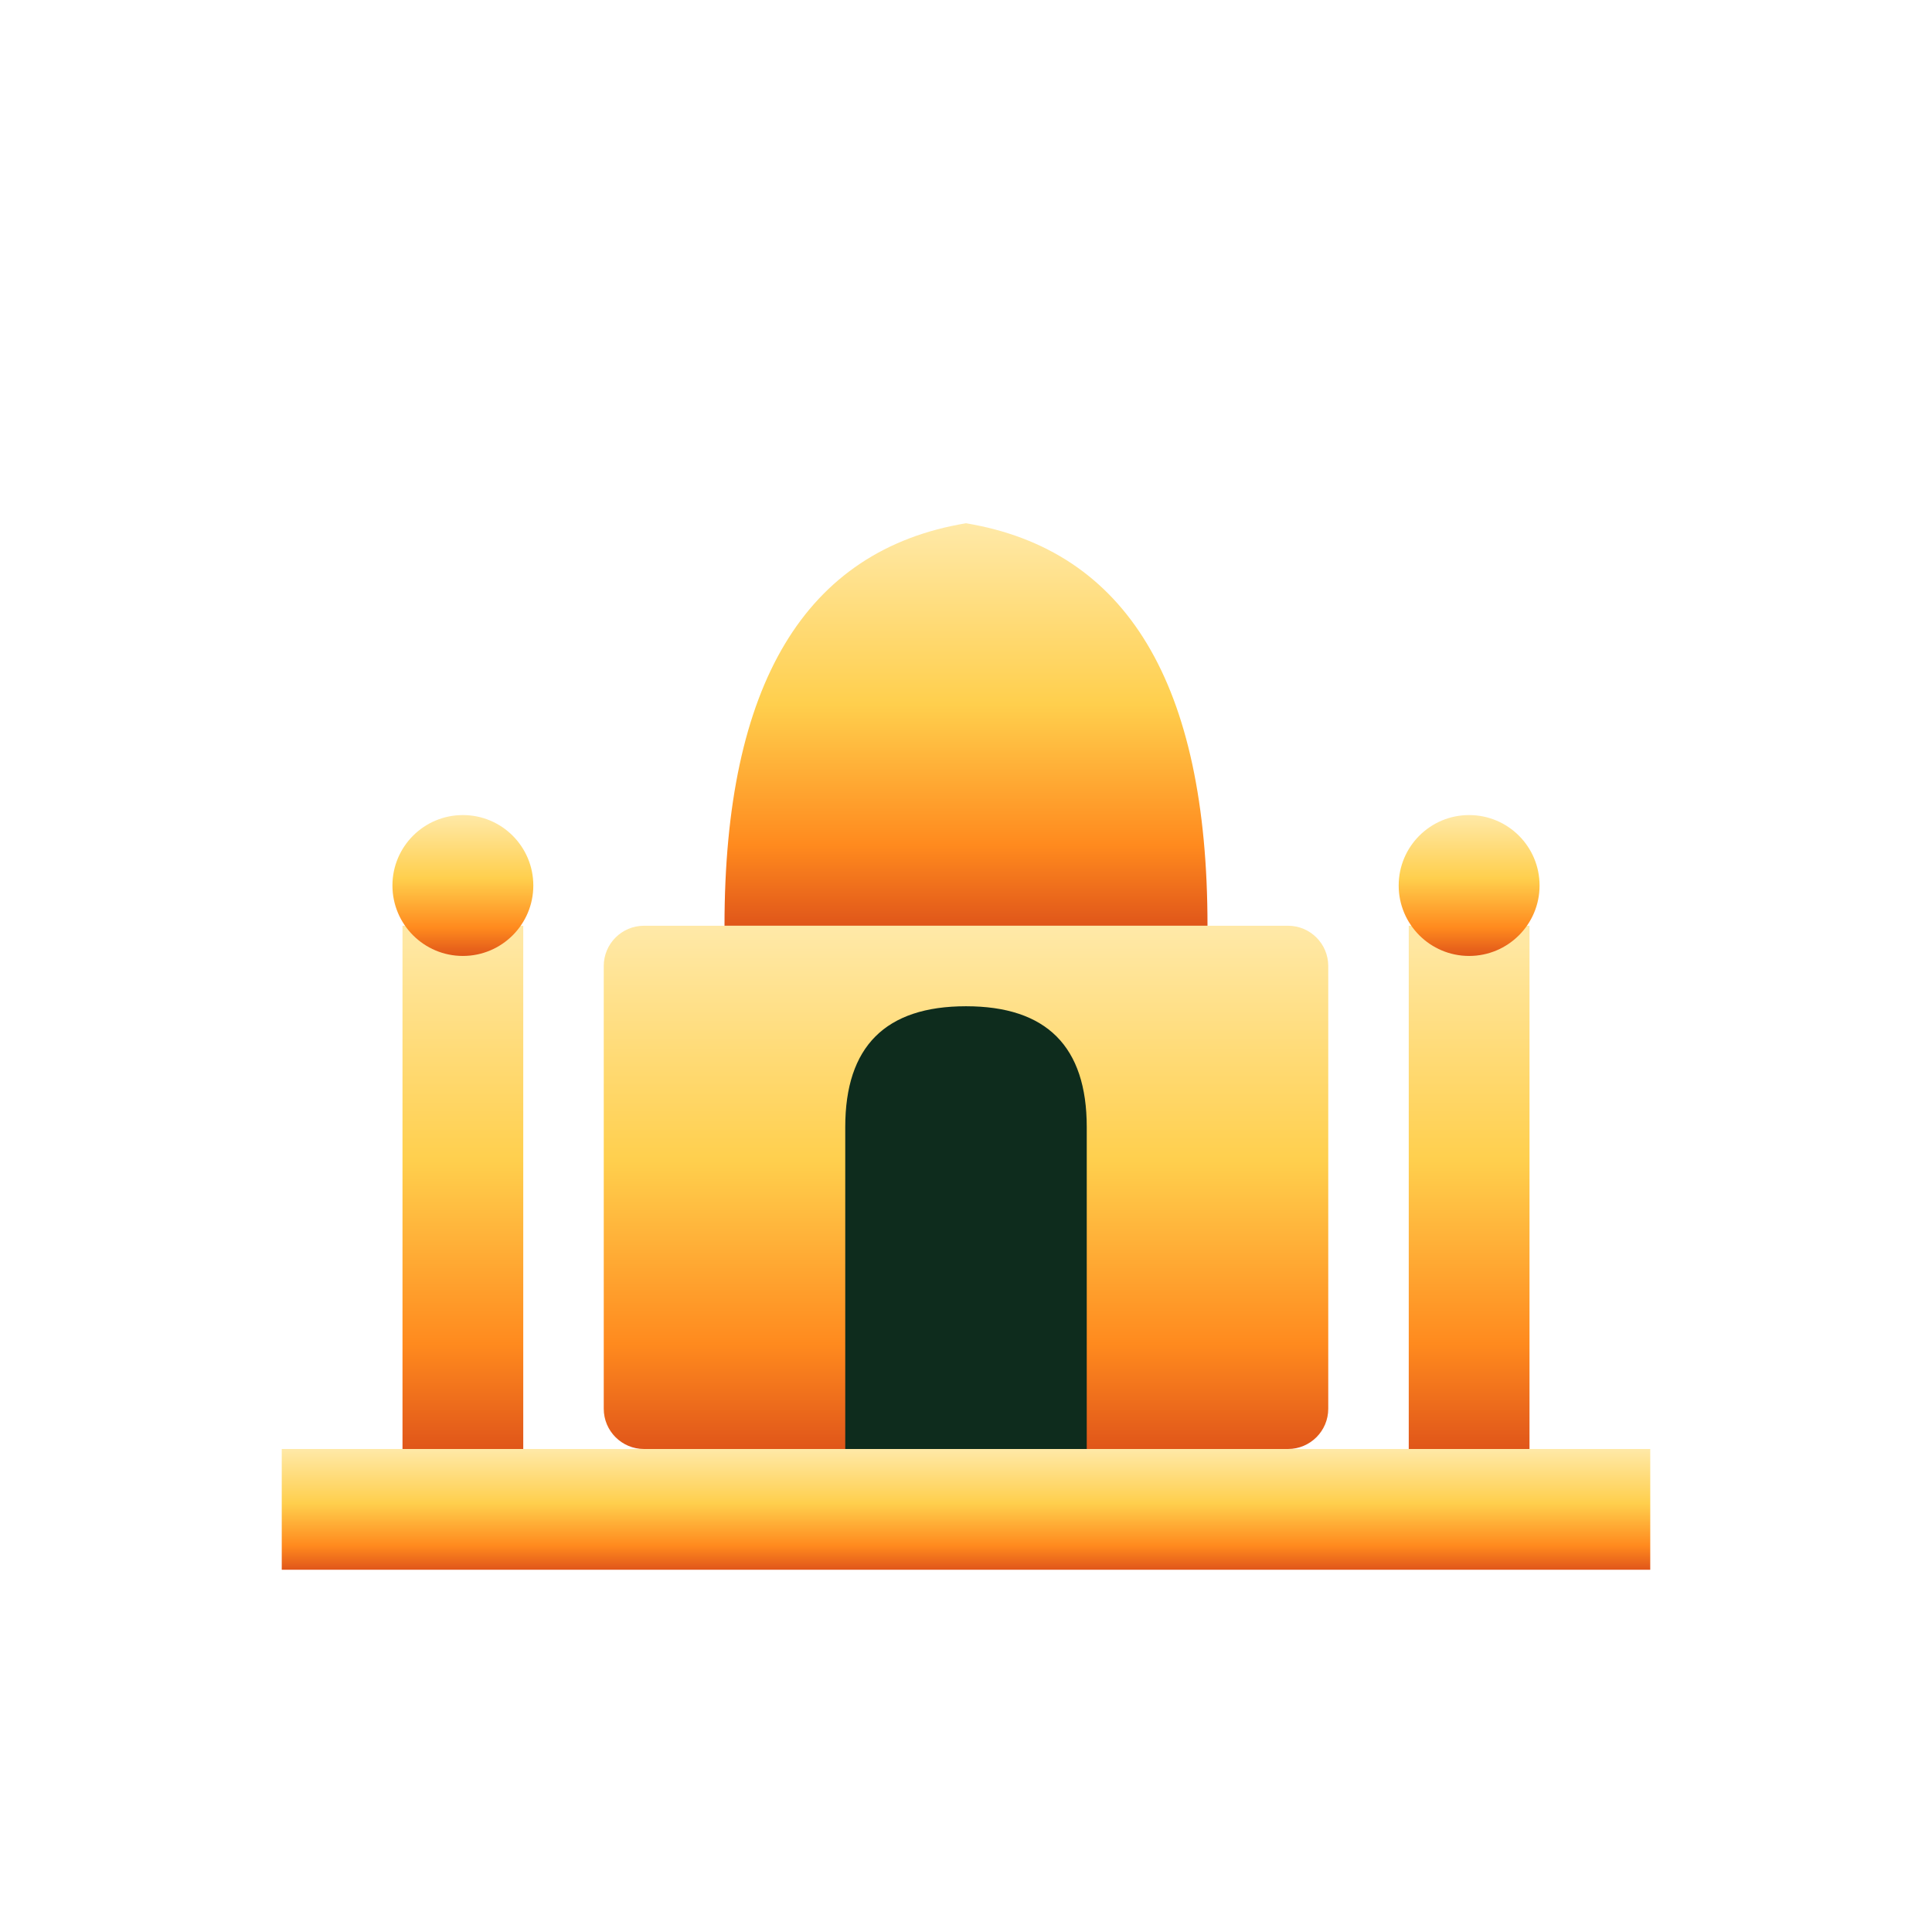
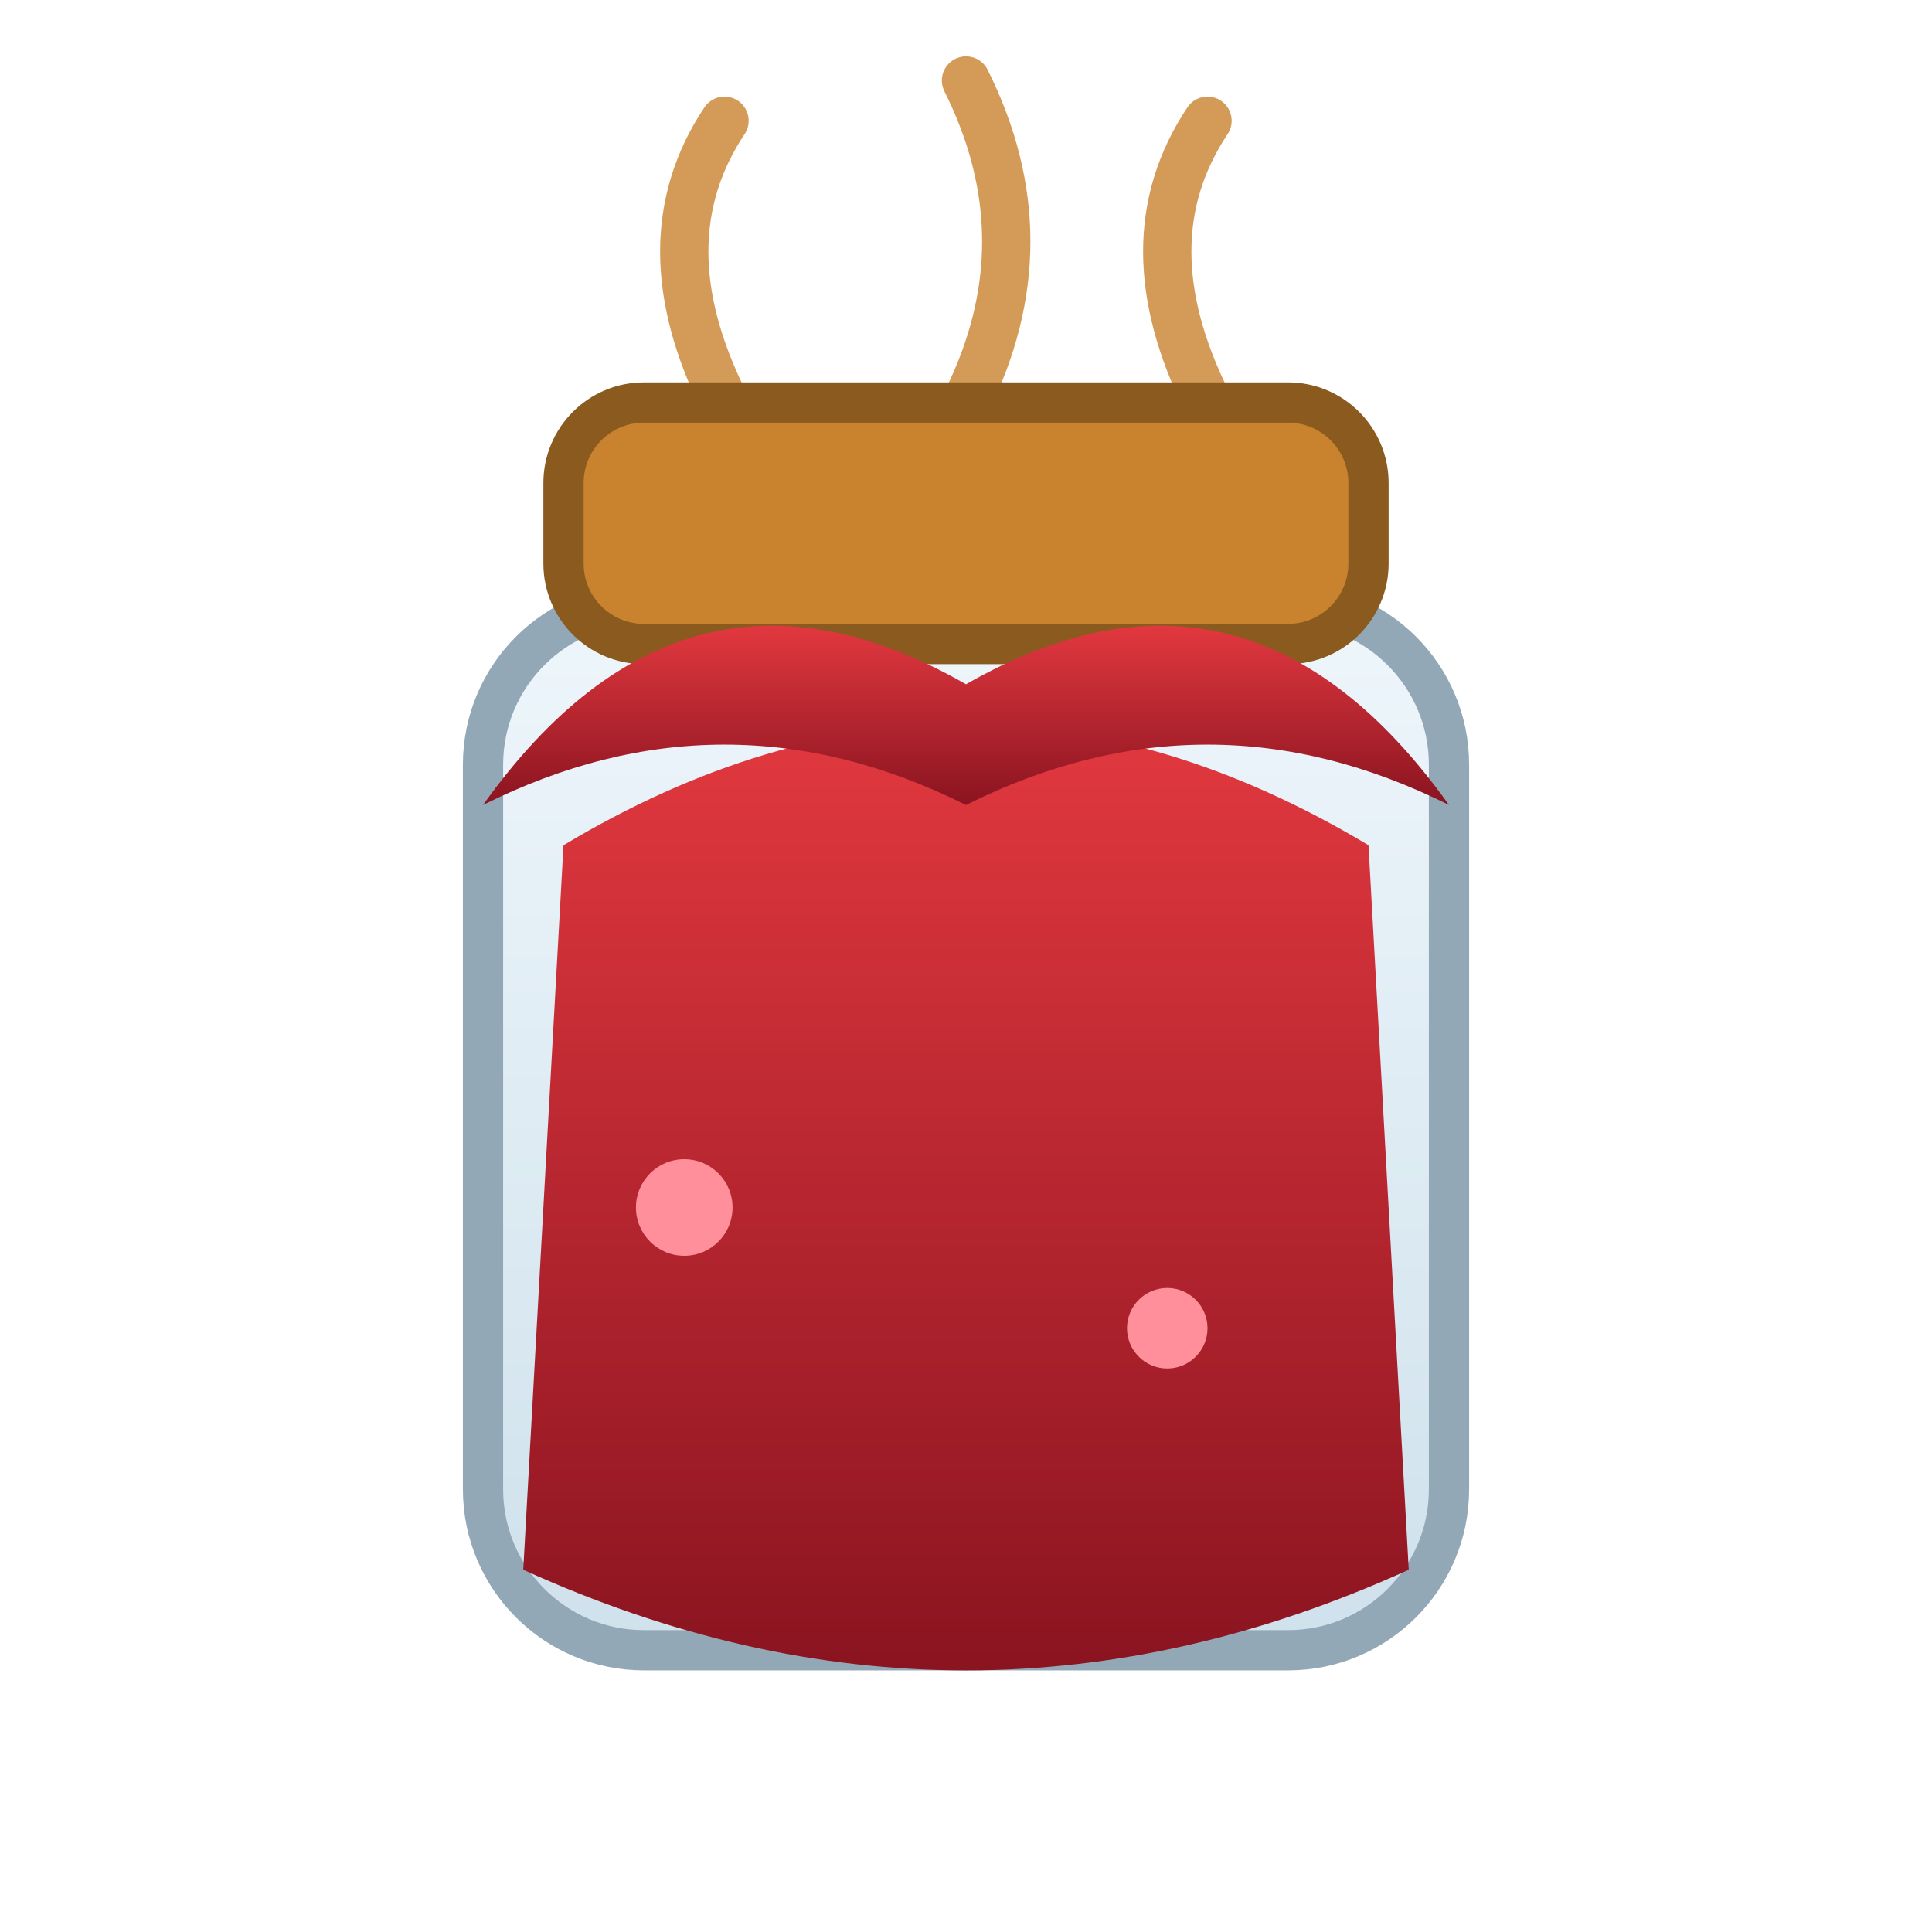
<svg xmlns="http://www.w3.org/2000/svg" viewBox="0 0 96 96" width="96" height="96">
  <defs>
    <linearGradient id="g" x1="0" y1="0" x2="0" y2="1">
-       <stop offset="0" stop-color="#ffe9a8" />
-       <stop offset=".45" stop-color="#ffcf4d" />
-       <stop offset=".8" stop-color="#ff8a1e" />
-       <stop offset="1" stop-color="#e0561a" />
+       <stop offset="0" stop-color="#eef6fb" />
+       <stop offset="1" stop-color="#cfe1ec" />
+     </linearGradient>
+     <linearGradient id="j" x1="0" y1="0" x2="0" y2="1">
+       <stop offset="0" stop-color="#e2383f" />
+       <stop offset="1" stop-color="#8a1420" />
    </linearGradient>
  </defs>
-   <path d="M48 24 v-6" stroke="url(#g)" stroke-width="2.5" stroke-linecap="round" />
-   <path d="M36 46 Q36 28 48 26 Q60 28 60 46 Z" fill="url(#g)" />
-   <rect x="30" y="46" width="36" height="26" rx="2" fill="url(#g)" />
-   <path d="M42 72 V56 Q42 50 48 50 Q54 50 54 56 V72 Z" fill="#0e2c1d" />
-   <g fill="url(#g)">
-     <rect x="20" y="46" width="6" height="26" />
-     <rect x="70" y="46" width="6" height="26" />
-     <circle cx="23" cy="44" r="3.5" />
-     <circle cx="73" cy="44" r="3.5" />
+   <g stroke="#c9822e" stroke-width="2.4" fill="none" stroke-linecap="round" opacity=".8">
+     <path d="M36 20 q-4 -8 0 -14" />
+     <path d="M48 20 q4 -8 0 -16" />
+     <path d="M60 20 q-4 -8 0 -14" />
  </g>
-   <rect x="14" y="72" width="68" height="6" fill="url(#g)" />
+   <rect x="24" y="30" width="48" height="52" rx="8" fill="url(#g)" stroke="#93a8b6" stroke-width="2" />
+   <rect x="28" y="20" width="40" height="12" rx="4" fill="#c9822e" stroke="#8a5a1e" stroke-width="2" />
+   <path d="M28 42 Q48 30 68 42 L70 78 Q48 88 26 78 Z" fill="url(#j)" />
+   <path d="M24 40 Q34 26 48 34 Q62 26 72 40 Q60 34 48 40 Q36 34 24 40 Z" fill="url(#j)" />
+   <circle cx="34" cy="60" r="2.4" fill="#ff8f9a" />
+   <circle cx="58" cy="66" r="2" fill="#ff8f9a" />
</svg>
